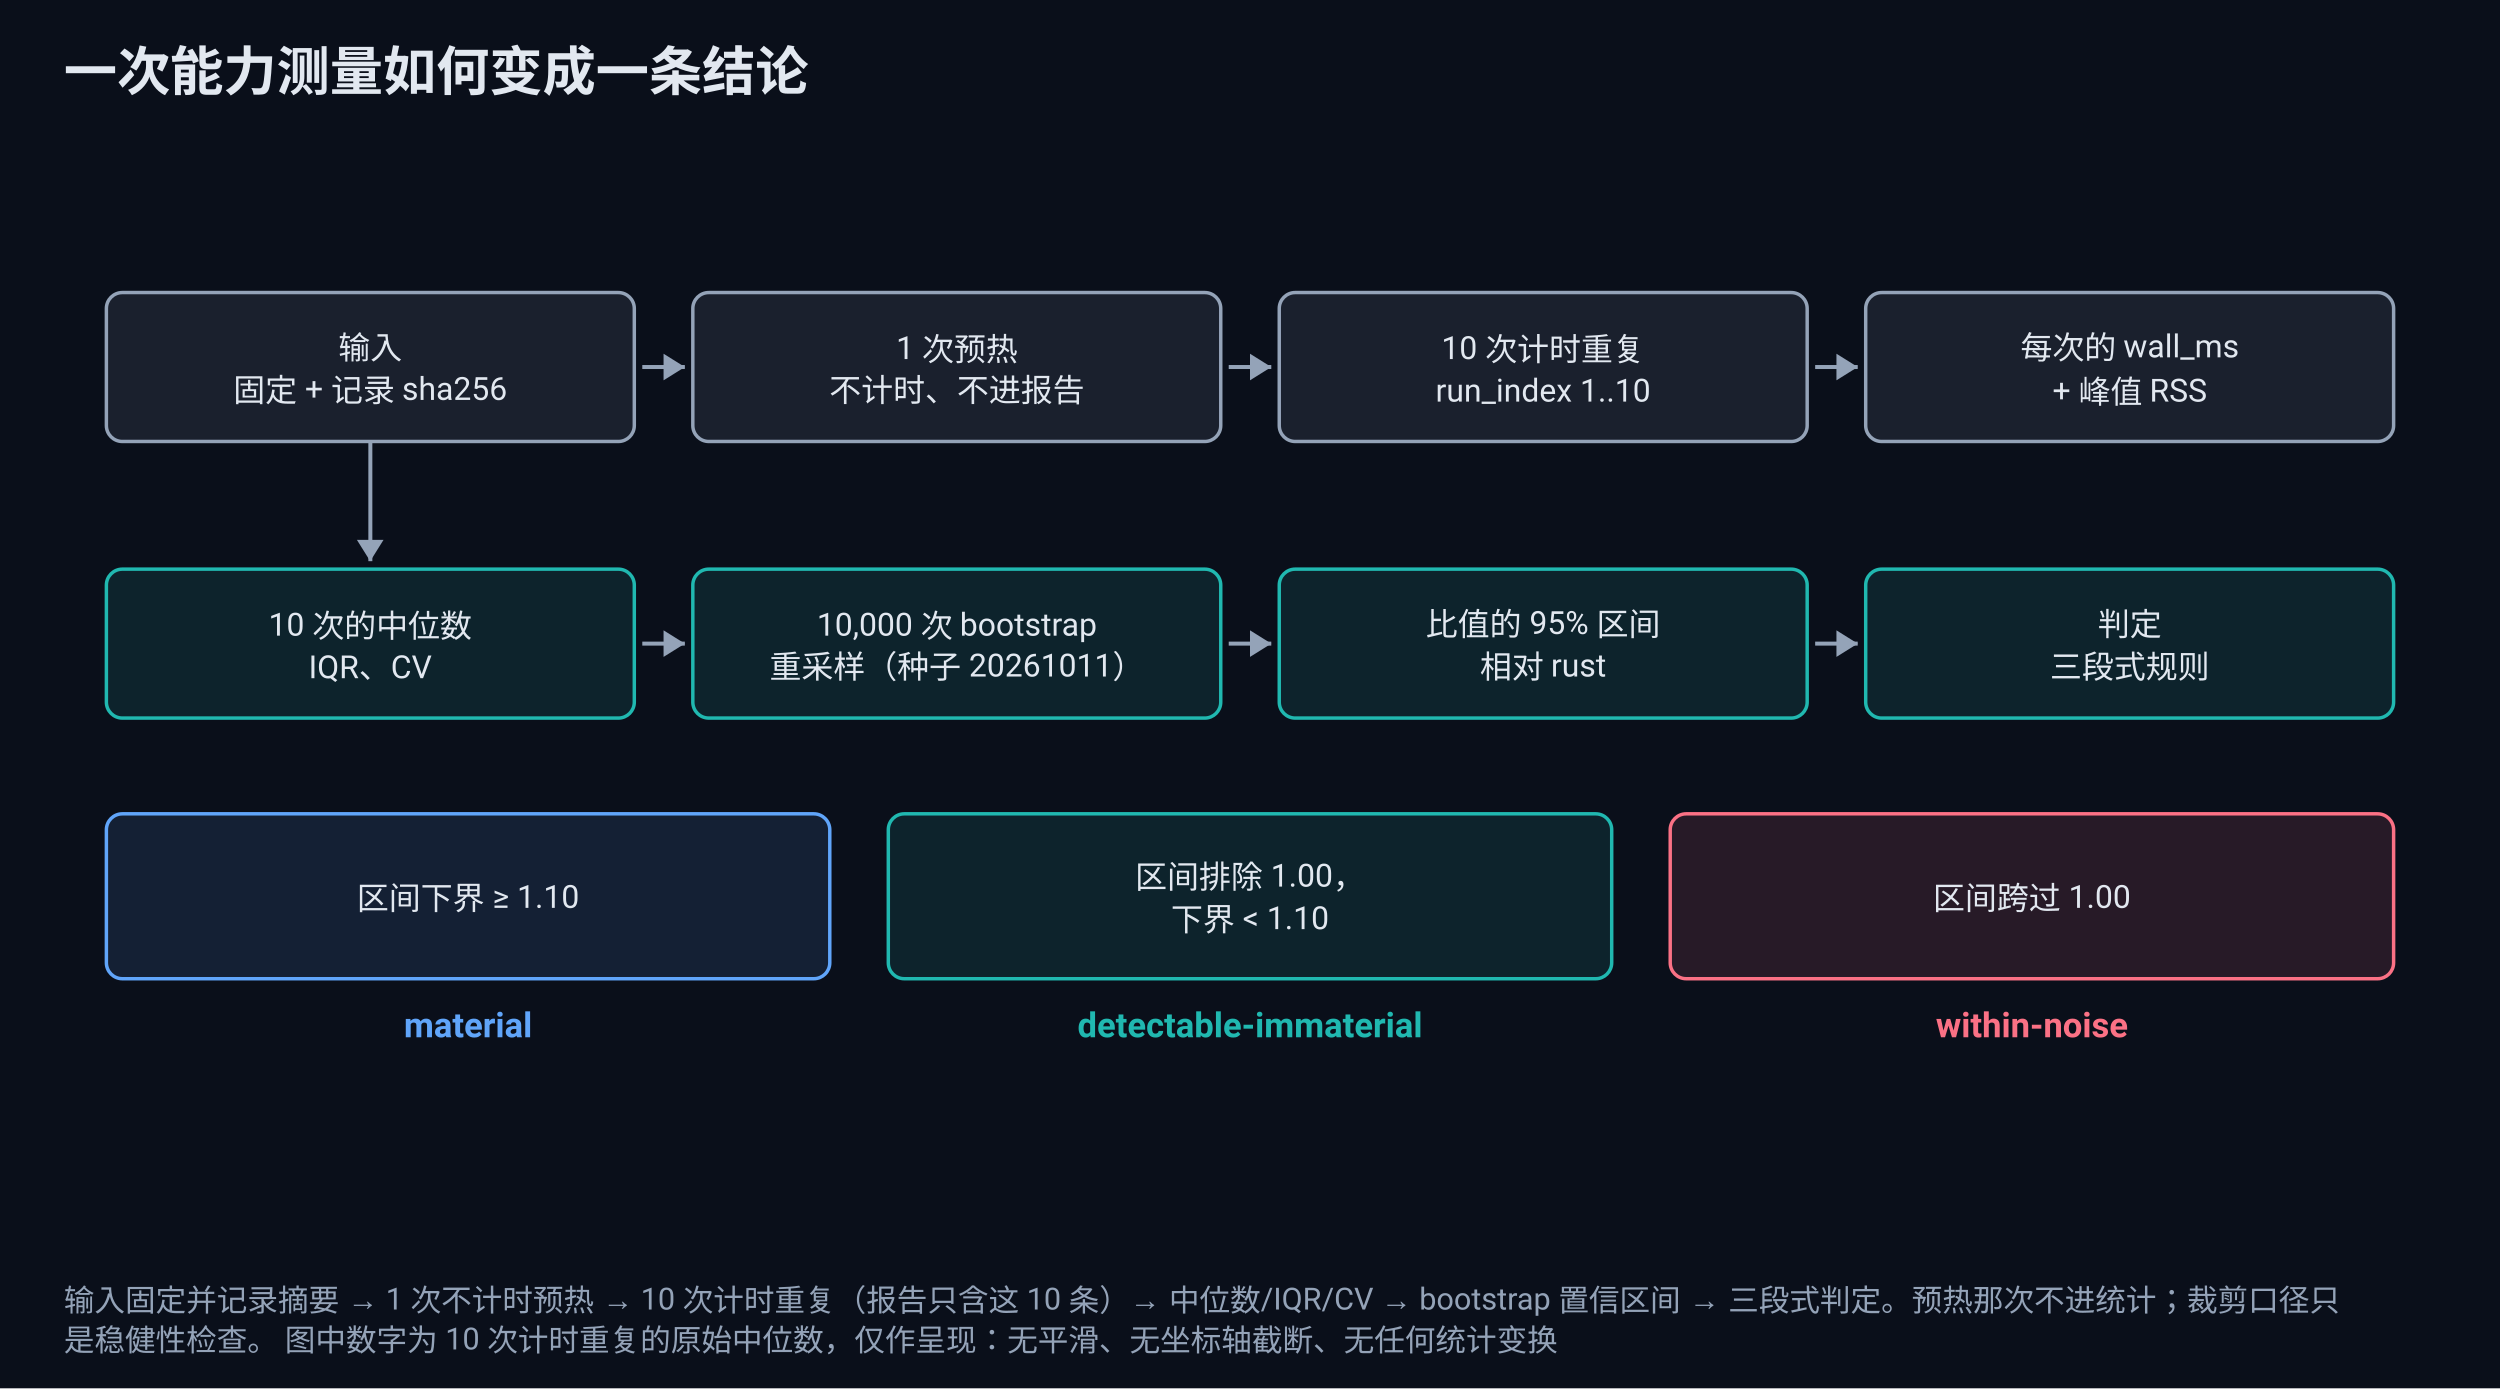
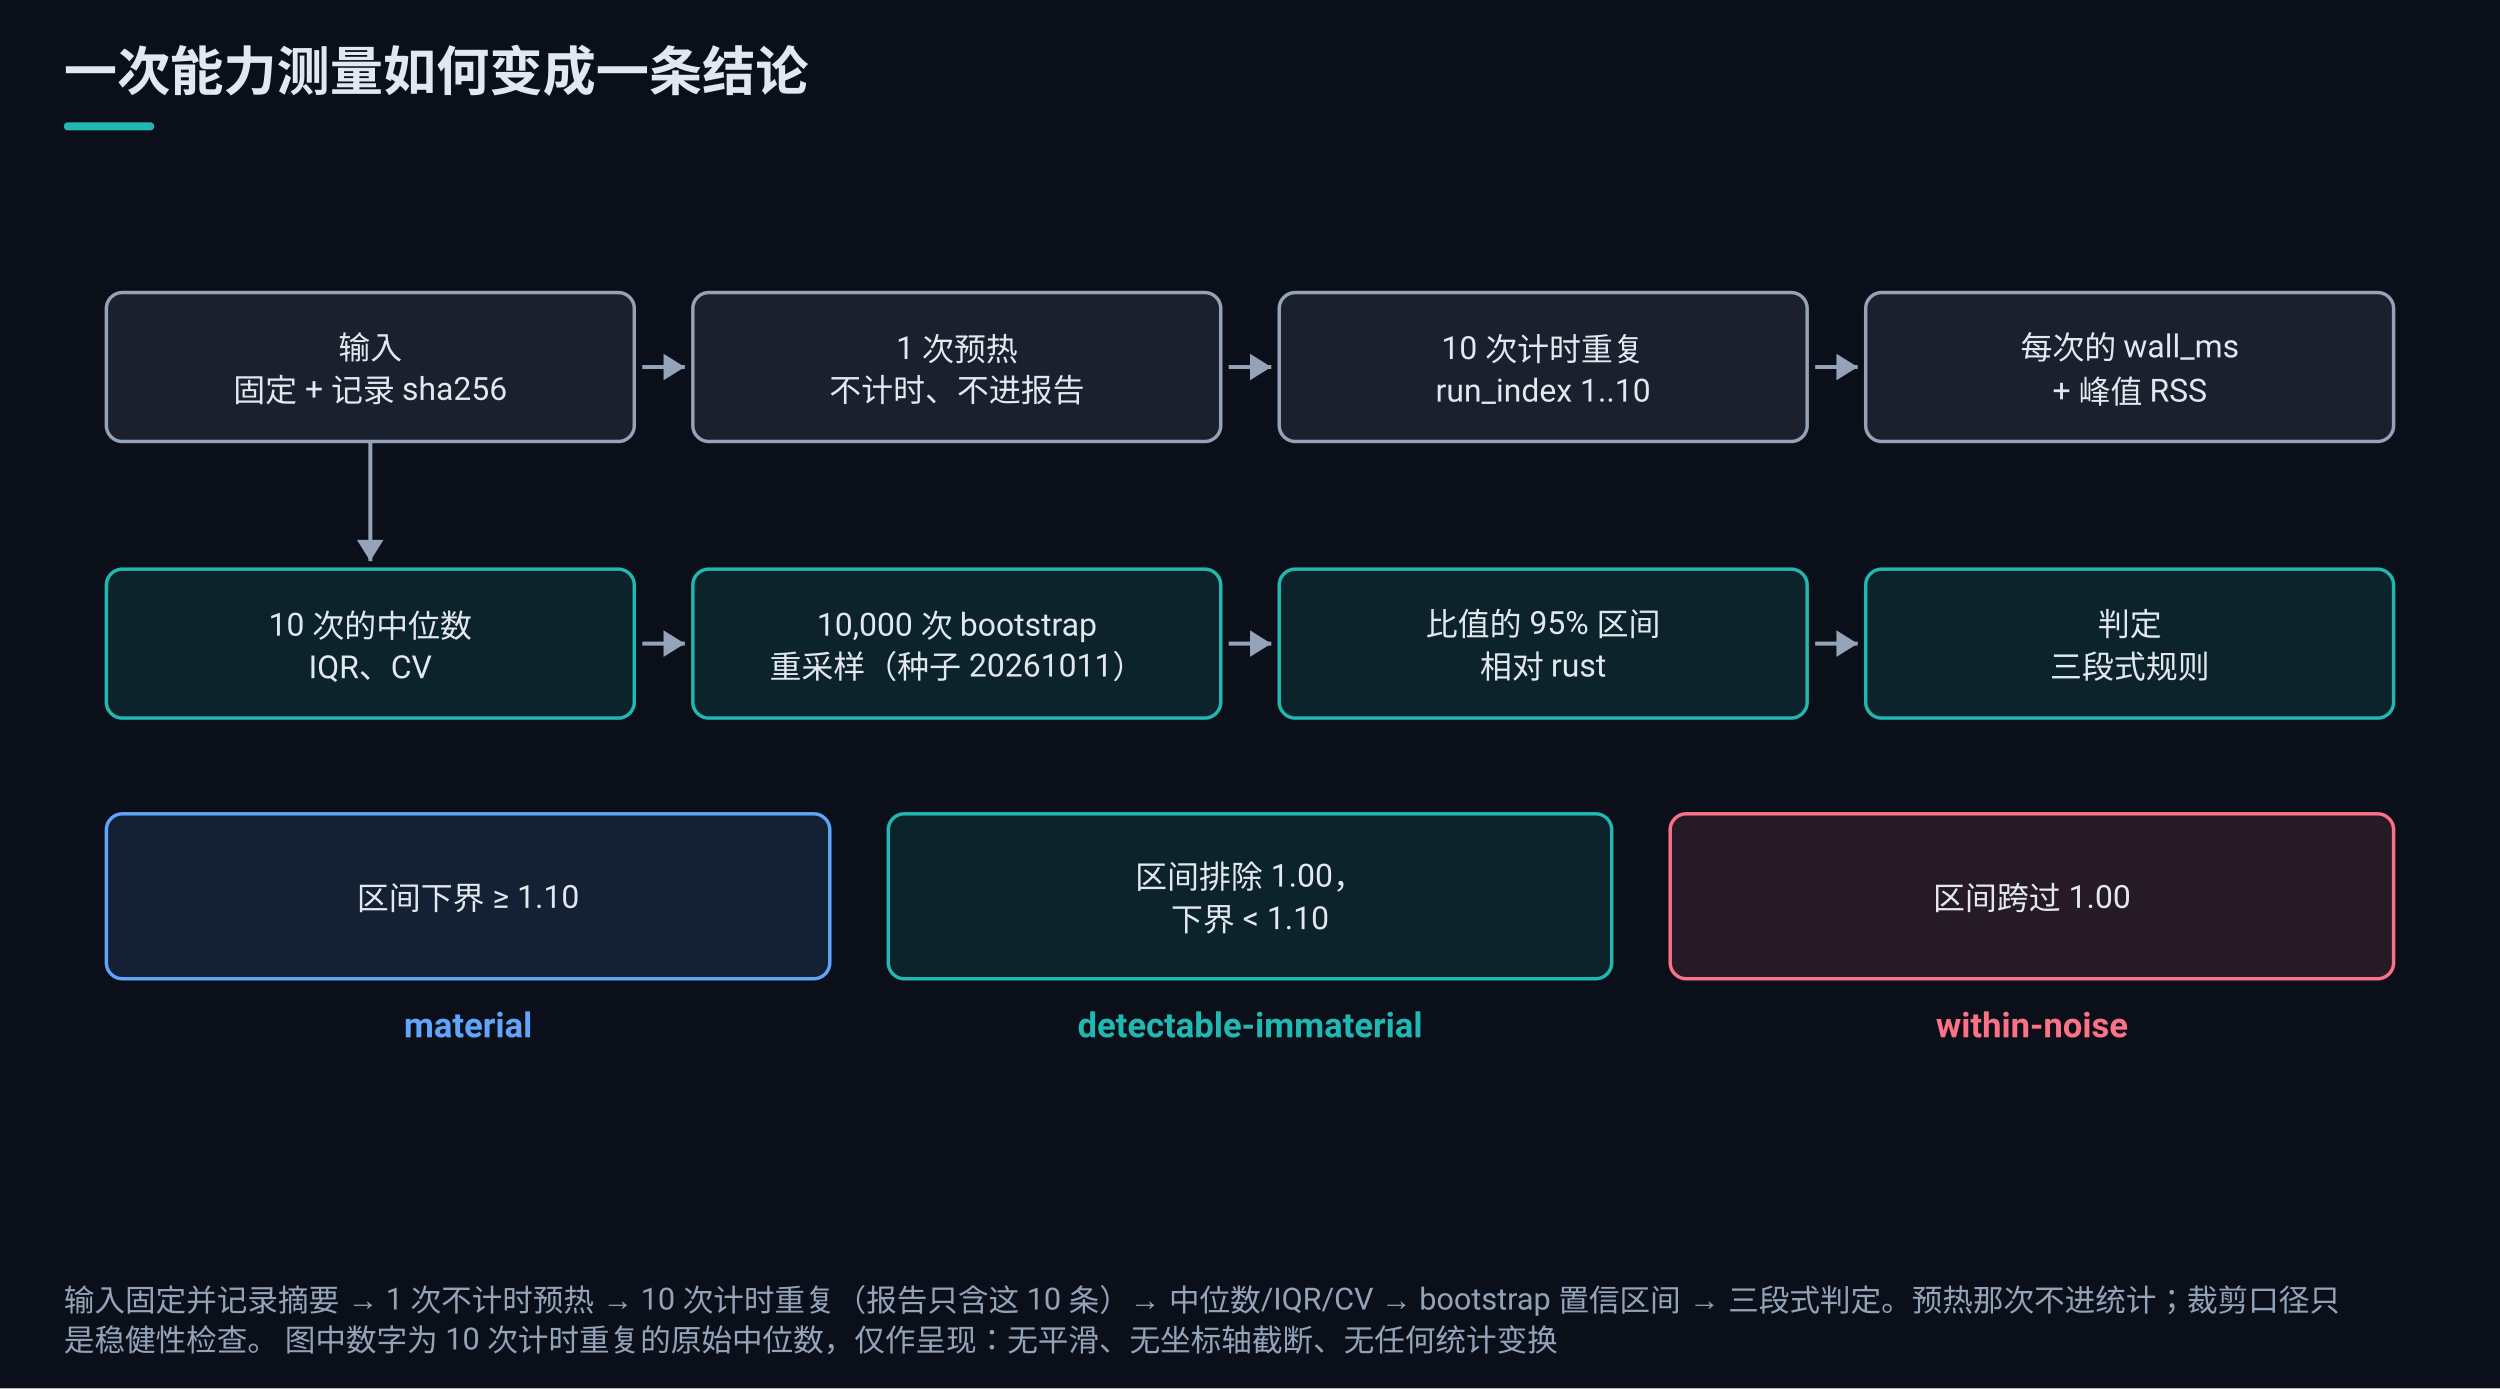
<svg xmlns="http://www.w3.org/2000/svg" viewBox="0 0 940 522" width="940" height="522" role="img" aria-label="一次能力测量如何变成一条结论">
  <rect width="940" height="522" fill="#0a0f1a" />
  <text x="24" y="34" fill="#e2e8f0" font-family="-apple-system,BlinkMacSystemFont,'Segoe UI',Roboto,'Helvetica Neue',Arial,'Noto Sans SC',sans-serif" font-size="20" font-weight="600">一次能力测量如何变成一条结论</text>
+   <rect x="24" y="46" width="34" height="3" rx="1.5" fill="#20B8B0" />
  <rect x="40.00" y="110.00" width="198.50" height="56.00" rx="6" fill="#94a3b8" opacity="0.12" />
  <rect x="40.0" y="110.0" width="198.5" height="56.0" rx="6" fill="none" stroke="#94a3b8" stroke-width="1.3" />
  <text x="139.2" y="135.0" fill="#e2e8f0" font-family="-apple-system,BlinkMacSystemFont,'Segoe UI',Roboto,'Helvetica Neue',Arial,'Noto Sans SC',sans-serif" font-size="12" font-weight="400" text-anchor="middle">输入</text>
  <text x="139.2" y="151.0" fill="#e2e8f0" font-family="-apple-system,BlinkMacSystemFont,'Segoe UI',Roboto,'Helvetica Neue',Arial,'Noto Sans SC',sans-serif" font-size="12" font-weight="400" text-anchor="middle">固定 + 记录 sha256</text>
  <rect x="260.50" y="110.00" width="198.50" height="56.00" rx="6" fill="#94a3b8" opacity="0.12" />
  <rect x="260.5" y="110.0" width="198.5" height="56.0" rx="6" fill="none" stroke="#94a3b8" stroke-width="1.3" />
  <text x="359.8" y="135.0" fill="#e2e8f0" font-family="-apple-system,BlinkMacSystemFont,'Segoe UI',Roboto,'Helvetica Neue',Arial,'Noto Sans SC',sans-serif" font-size="12" font-weight="400" text-anchor="middle">1 次预热</text>
  <text x="359.8" y="151.0" fill="#e2e8f0" font-family="-apple-system,BlinkMacSystemFont,'Segoe UI',Roboto,'Helvetica Neue',Arial,'Noto Sans SC',sans-serif" font-size="12" font-weight="400" text-anchor="middle">不计时、不进报告</text>
  <line x1="241.50" y1="138.00" x2="257.50" y2="138.00" stroke="#94a3b8" stroke-width="1.5" opacity="1.0" />
  <polygon points="257.5,138.0 249.5,133.0 249.5,143.0" fill="#94a3b8" />
  <rect x="481.00" y="110.00" width="198.50" height="56.00" rx="6" fill="#94a3b8" opacity="0.12" />
  <rect x="481.0" y="110.0" width="198.5" height="56.0" rx="6" fill="none" stroke="#94a3b8" stroke-width="1.3" />
  <text x="580.2" y="135.0" fill="#e2e8f0" font-family="-apple-system,BlinkMacSystemFont,'Segoe UI',Roboto,'Helvetica Neue',Arial,'Noto Sans SC',sans-serif" font-size="12" font-weight="400" text-anchor="middle">10 次计时重复</text>
  <text x="580.2" y="151.0" fill="#e2e8f0" font-family="-apple-system,BlinkMacSystemFont,'Segoe UI',Roboto,'Helvetica Neue',Arial,'Noto Sans SC',sans-serif" font-size="12" font-weight="400" text-anchor="middle">run_index 1..10</text>
  <line x1="462.00" y1="138.00" x2="478.00" y2="138.00" stroke="#94a3b8" stroke-width="1.5" opacity="1.0" />
  <polygon points="478.0,138.0 470.0,133.0 470.0,143.0" fill="#94a3b8" />
  <rect x="701.50" y="110.00" width="198.50" height="56.00" rx="6" fill="#94a3b8" opacity="0.12" />
  <rect x="701.5" y="110.0" width="198.5" height="56.0" rx="6" fill="none" stroke="#94a3b8" stroke-width="1.3" />
  <text x="800.8" y="135.0" fill="#e2e8f0" font-family="-apple-system,BlinkMacSystemFont,'Segoe UI',Roboto,'Helvetica Neue',Arial,'Noto Sans SC',sans-serif" font-size="12" font-weight="400" text-anchor="middle">每次的 wall_ms</text>
  <text x="800.8" y="151.0" fill="#e2e8f0" font-family="-apple-system,BlinkMacSystemFont,'Segoe UI',Roboto,'Helvetica Neue',Arial,'Noto Sans SC',sans-serif" font-size="12" font-weight="400" text-anchor="middle">+ 峰值 RSS</text>
  <line x1="682.50" y1="138.00" x2="698.50" y2="138.00" stroke="#94a3b8" stroke-width="1.5" opacity="1.0" />
  <polygon points="698.5,138.0 690.5,133.0 690.5,143.0" fill="#94a3b8" />
  <rect x="40.00" y="214.00" width="198.50" height="56.00" rx="6" fill="#20B8B0" opacity="0.12" />
  <rect x="40.0" y="214.0" width="198.5" height="56.0" rx="6" fill="none" stroke="#20B8B0" stroke-width="1.3" />
  <text x="139.2" y="239.0" fill="#e2e8f0" font-family="-apple-system,BlinkMacSystemFont,'Segoe UI',Roboto,'Helvetica Neue',Arial,'Noto Sans SC',sans-serif" font-size="12" font-weight="400" text-anchor="middle">10 次的中位数</text>
  <text x="139.2" y="255.0" fill="#e2e8f0" font-family="-apple-system,BlinkMacSystemFont,'Segoe UI',Roboto,'Helvetica Neue',Arial,'Noto Sans SC',sans-serif" font-size="12" font-weight="400" text-anchor="middle">IQR、CV</text>
  <rect x="260.50" y="214.00" width="198.50" height="56.00" rx="6" fill="#20B8B0" opacity="0.12" />
  <rect x="260.5" y="214.0" width="198.5" height="56.0" rx="6" fill="none" stroke="#20B8B0" stroke-width="1.3" />
  <text x="359.8" y="239.0" fill="#e2e8f0" font-family="-apple-system,BlinkMacSystemFont,'Segoe UI',Roboto,'Helvetica Neue',Arial,'Noto Sans SC',sans-serif" font-size="12" font-weight="400" text-anchor="middle">10,000 次 bootstrap</text>
  <text x="359.8" y="255.0" fill="#e2e8f0" font-family="-apple-system,BlinkMacSystemFont,'Segoe UI',Roboto,'Helvetica Neue',Arial,'Noto Sans SC',sans-serif" font-size="12" font-weight="400" text-anchor="middle">重采样（种子 20261011）</text>
  <line x1="241.50" y1="242.00" x2="257.50" y2="242.00" stroke="#94a3b8" stroke-width="1.5" opacity="1.0" />
  <polygon points="257.5,242.0 249.5,237.0 249.5,247.0" fill="#94a3b8" />
  <rect x="481.00" y="214.00" width="198.50" height="56.00" rx="6" fill="#20B8B0" opacity="0.12" />
  <rect x="481.0" y="214.0" width="198.5" height="56.0" rx="6" fill="none" stroke="#20B8B0" stroke-width="1.3" />
  <text x="580.2" y="239.0" fill="#e2e8f0" font-family="-apple-system,BlinkMacSystemFont,'Segoe UI',Roboto,'Helvetica Neue',Arial,'Noto Sans SC',sans-serif" font-size="12" font-weight="400" text-anchor="middle">比值的 95% 区间</text>
  <text x="580.2" y="255.0" fill="#e2e8f0" font-family="-apple-system,BlinkMacSystemFont,'Segoe UI',Roboto,'Helvetica Neue',Arial,'Noto Sans SC',sans-serif" font-size="12" font-weight="400" text-anchor="middle">相对 rust</text>
  <line x1="462.00" y1="242.00" x2="478.00" y2="242.00" stroke="#94a3b8" stroke-width="1.5" opacity="1.0" />
  <polygon points="478.0,242.0 470.0,237.0 470.0,247.0" fill="#94a3b8" />
  <rect x="701.50" y="214.00" width="198.50" height="56.00" rx="6" fill="#20B8B0" opacity="0.12" />
  <rect x="701.5" y="214.0" width="198.5" height="56.0" rx="6" fill="none" stroke="#20B8B0" stroke-width="1.3" />
  <text x="800.8" y="239.0" fill="#e2e8f0" font-family="-apple-system,BlinkMacSystemFont,'Segoe UI',Roboto,'Helvetica Neue',Arial,'Noto Sans SC',sans-serif" font-size="12" font-weight="400" text-anchor="middle">判定</text>
  <text x="800.8" y="255.0" fill="#e2e8f0" font-family="-apple-system,BlinkMacSystemFont,'Segoe UI',Roboto,'Helvetica Neue',Arial,'Noto Sans SC',sans-serif" font-size="12" font-weight="400" text-anchor="middle">三段式规则</text>
  <line x1="682.50" y1="242.00" x2="698.50" y2="242.00" stroke="#94a3b8" stroke-width="1.5" opacity="1.0" />
  <polygon points="698.5,242.0 690.5,237.0 690.5,247.0" fill="#94a3b8" />
  <line x1="139.25" y1="166.00" x2="139.25" y2="211.00" stroke="#94a3b8" stroke-width="1.5" opacity="1.0" />
  <polygon points="139.2,211.0 134.2,203.0 144.2,203.0" fill="#94a3b8" />
  <rect x="40.00" y="306.00" width="272.00" height="62.00" rx="6" fill="#60a5fa" opacity="0.12" />
  <rect x="40.0" y="306.0" width="272.0" height="62.0" rx="6" fill="none" stroke="#60a5fa" stroke-width="1.3" />
  <text x="176.0" y="342.0" fill="#e2e8f0" font-family="-apple-system,BlinkMacSystemFont,'Segoe UI',Roboto,'Helvetica Neue',Arial,'Noto Sans SC',sans-serif" font-size="12" font-weight="400" text-anchor="middle">区间下界 ≥ 1.10</text>
  <text x="176.0" y="390.0" fill="#60a5fa" font-family="-apple-system,BlinkMacSystemFont,'Segoe UI',Roboto,'Helvetica Neue',Arial,'Noto Sans SC',sans-serif" font-size="13" font-weight="600" text-anchor="middle">material</text>
  <rect x="334.00" y="306.00" width="272.00" height="62.00" rx="6" fill="#20B8B0" opacity="0.12" />
  <rect x="334.0" y="306.0" width="272.0" height="62.0" rx="6" fill="none" stroke="#20B8B0" stroke-width="1.3" />
  <text x="470.0" y="334.0" fill="#e2e8f0" font-family="-apple-system,BlinkMacSystemFont,'Segoe UI',Roboto,'Helvetica Neue',Arial,'Noto Sans SC',sans-serif" font-size="12" font-weight="400" text-anchor="middle">区间排除 1.00，</text>
  <text x="470.0" y="350.0" fill="#e2e8f0" font-family="-apple-system,BlinkMacSystemFont,'Segoe UI',Roboto,'Helvetica Neue',Arial,'Noto Sans SC',sans-serif" font-size="12" font-weight="400" text-anchor="middle">下界 &lt; 1.10</text>
  <text x="470.0" y="390.0" fill="#20B8B0" font-family="-apple-system,BlinkMacSystemFont,'Segoe UI',Roboto,'Helvetica Neue',Arial,'Noto Sans SC',sans-serif" font-size="13" font-weight="600" text-anchor="middle">detectable-immaterial</text>
  <rect x="628.00" y="306.00" width="272.00" height="62.00" rx="6" fill="#fb7185" opacity="0.12" />
  <rect x="628.0" y="306.0" width="272.0" height="62.0" rx="6" fill="none" stroke="#fb7185" stroke-width="1.3" />
  <text x="764.0" y="342.0" fill="#e2e8f0" font-family="-apple-system,BlinkMacSystemFont,'Segoe UI',Roboto,'Helvetica Neue',Arial,'Noto Sans SC',sans-serif" font-size="12" font-weight="400" text-anchor="middle">区间跨过 1.00</text>
  <text x="764.0" y="390.0" fill="#fb7185" font-family="-apple-system,BlinkMacSystemFont,'Segoe UI',Roboto,'Helvetica Neue',Arial,'Noto Sans SC',sans-serif" font-size="13" font-weight="600" text-anchor="middle">within-noise</text>
  <text x="24" y="493" fill="#94a3b8" font-family="-apple-system,BlinkMacSystemFont,'Segoe UI',Roboto,'Helvetica Neue',Arial,'Noto Sans SC',sans-serif" font-size="11.5">输入固定并记录摘要 → 1 次不计时预热 → 10 次计时重复（报告只含这 10 条）→ 中位数/IQR/CV → bootstrap 置信区间 → 三段式判定。预热那次不进统计；裁剪口径只</text>
  <text x="24" y="508" fill="#94a3b8" font-family="-apple-system,BlinkMacSystemFont,'Segoe UI',Roboto,'Helvetica Neue',Arial,'Noto Sans SC',sans-serif" font-size="11.5">是稳健性检查。 图中数字为 10 次计时重复的原始中位数，仅作呈现：无平滑、无坐标轴截断、无任何统计变换</text>
</svg>
